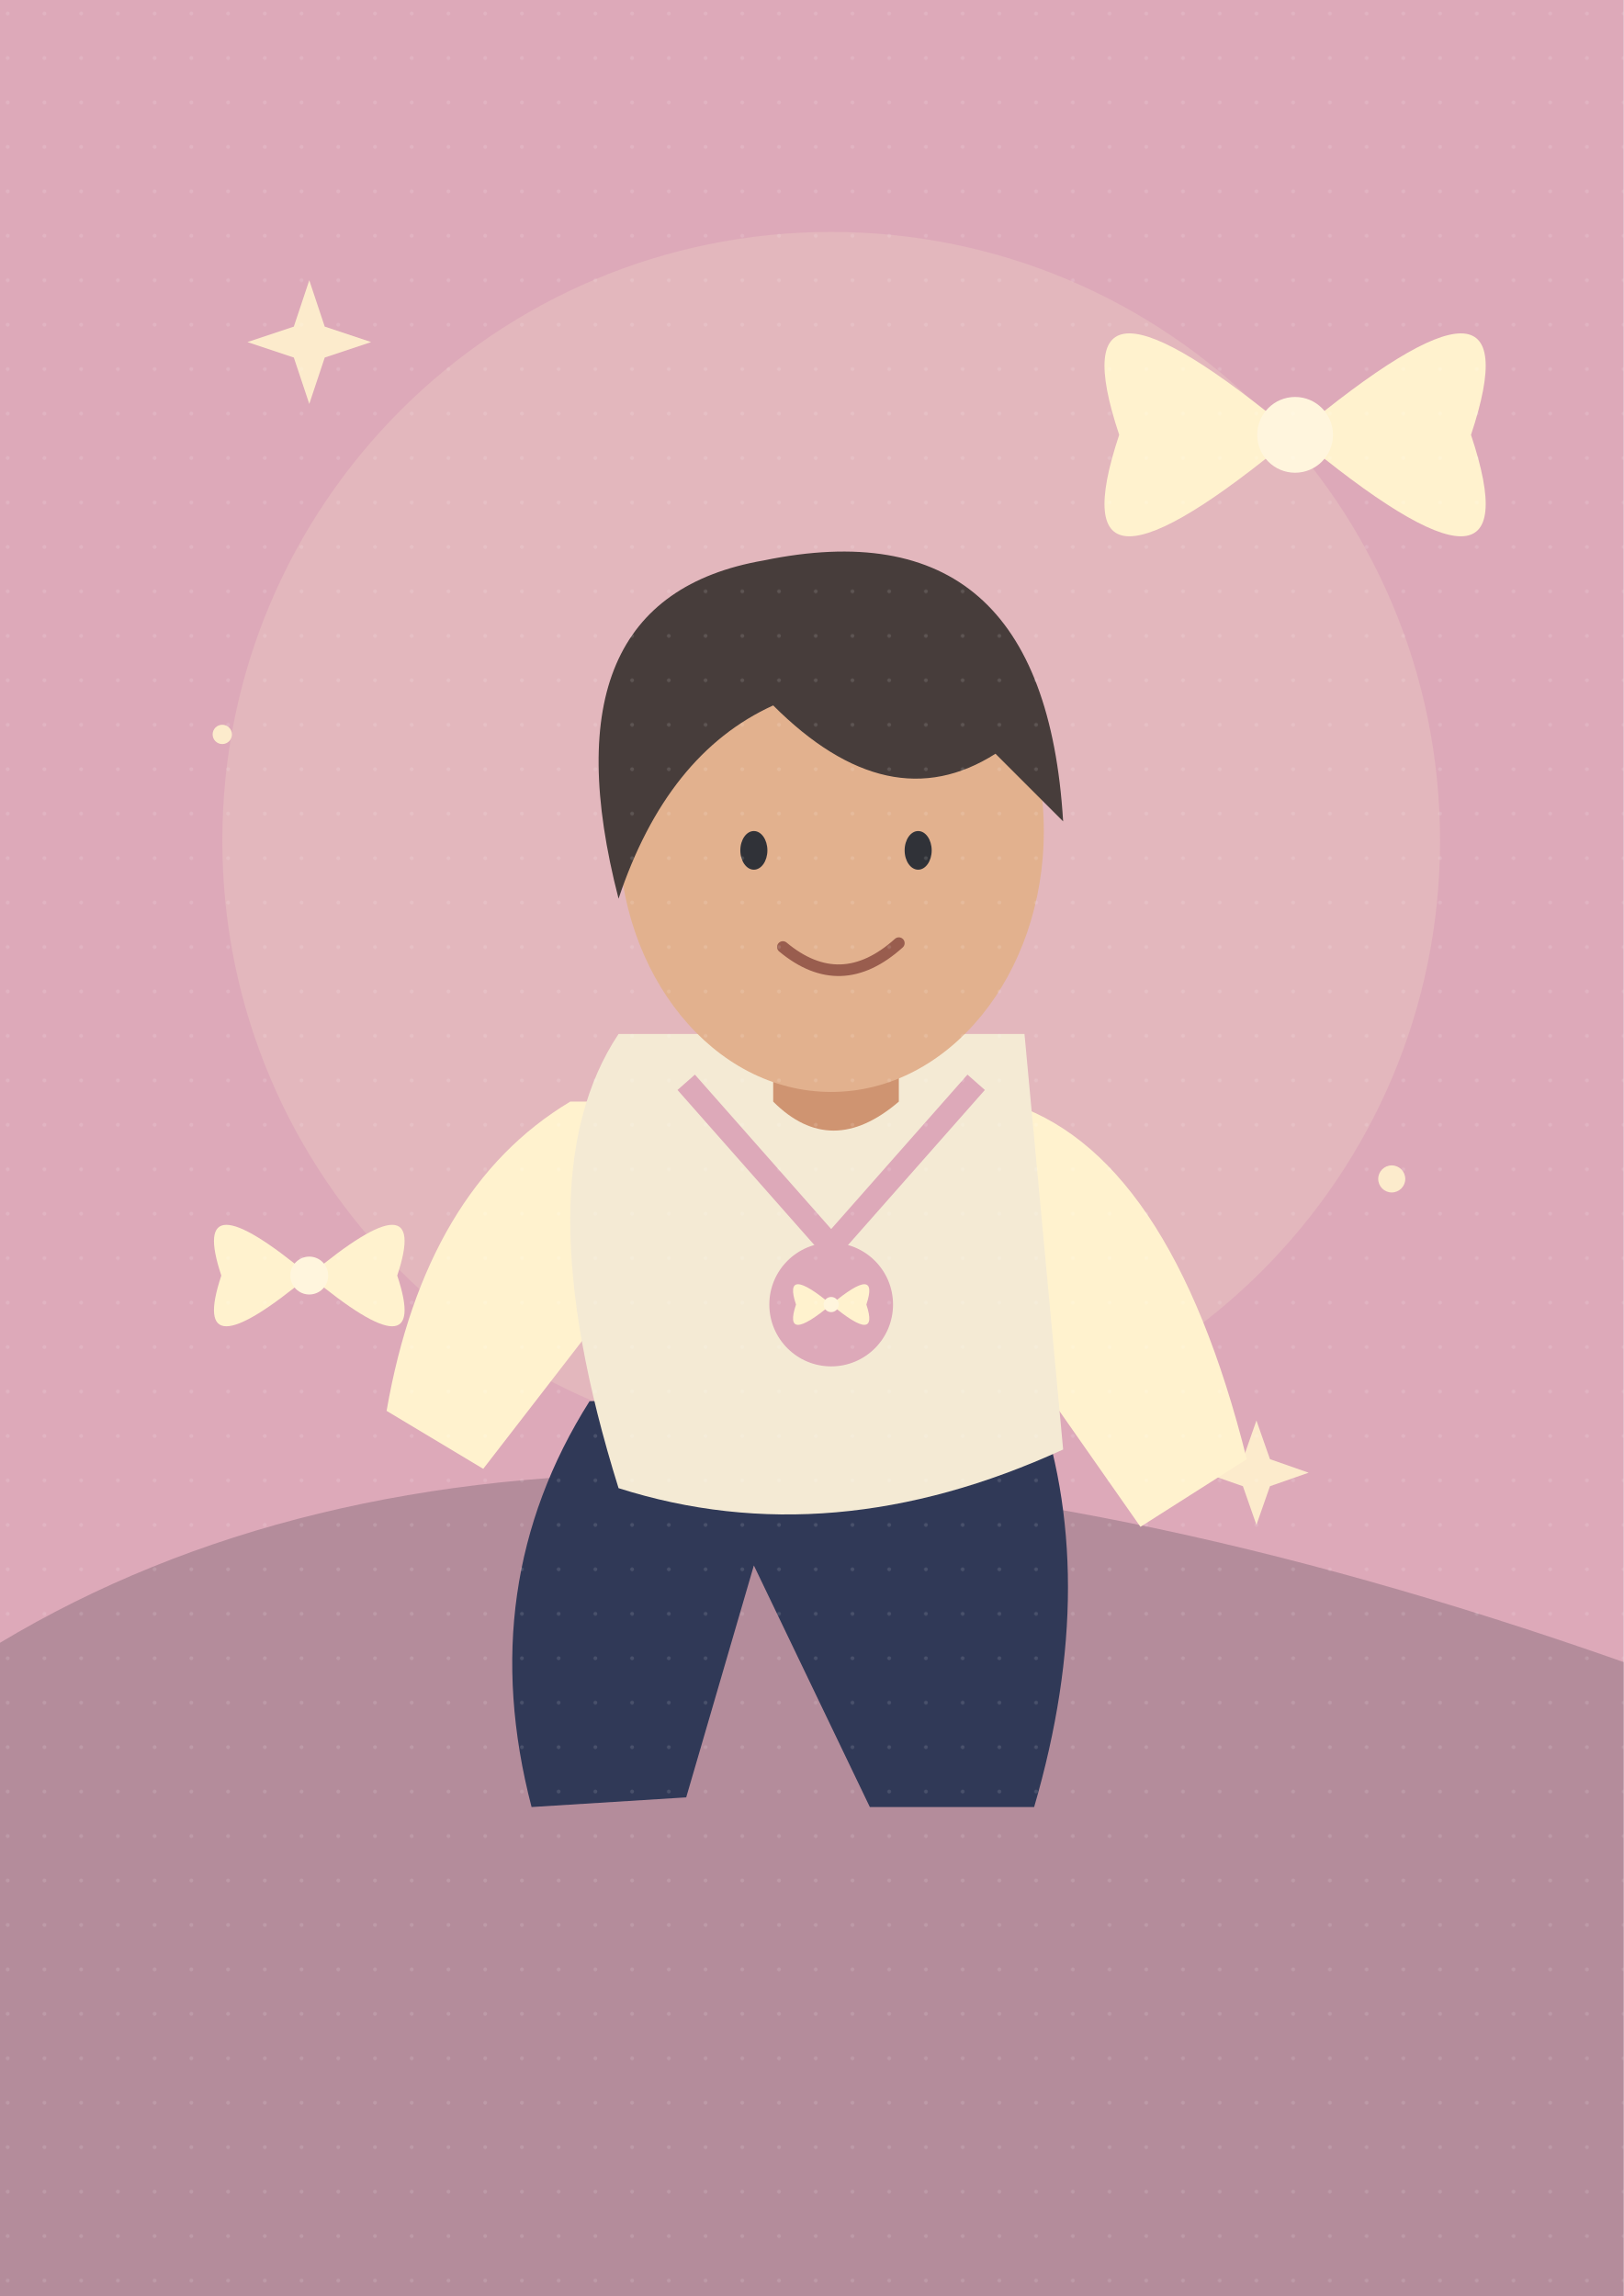
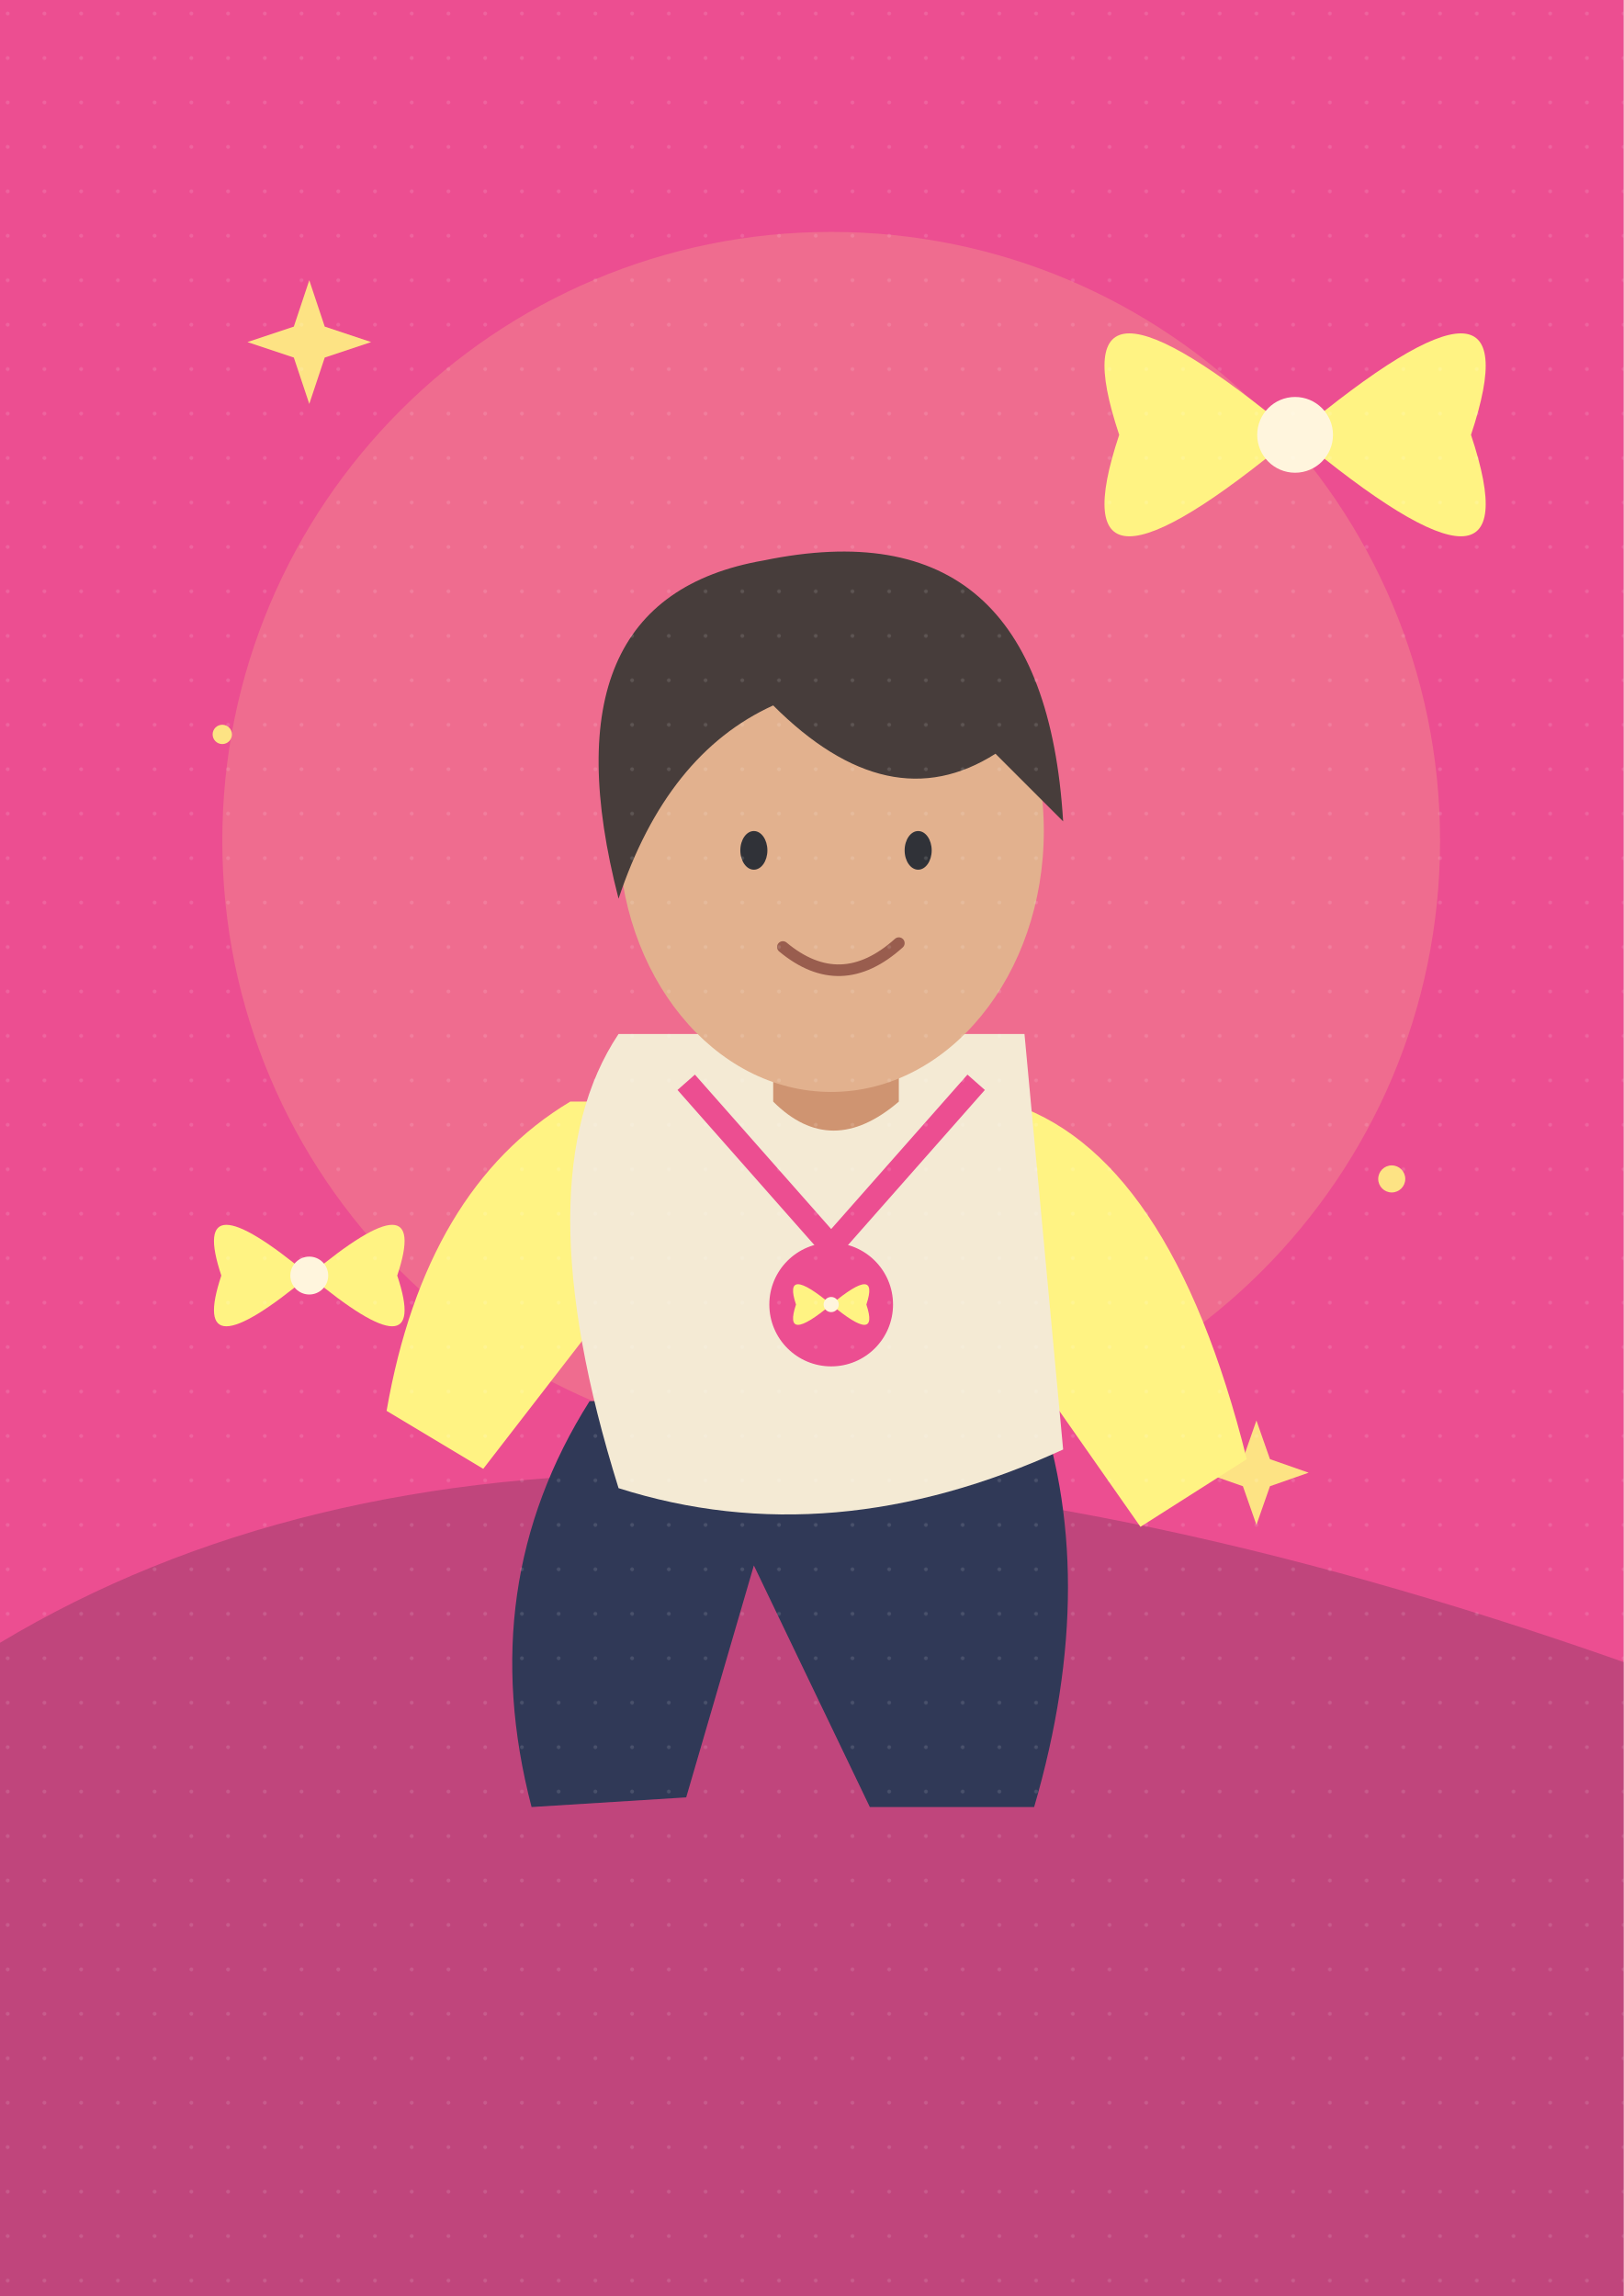
<svg xmlns="http://www.w3.org/2000/svg" width="840" height="1188" viewBox="0 0 840 1188">
  <defs>
    <pattern id="grain" width="19" height="23" patternUnits="userSpaceOnUse">
      <circle cx="4" cy="7" r="1" fill="#fff" opacity=".12" />
    </pattern>
  </defs>
-   <rect width="840" height="1188" fill="#DDA9B9" />
-   <circle cx="430" cy="435" r="315" fill="#FFF2CE" opacity=".18" />
+   <rect width="840" height="1188" fill="#EC4E91" />
+   <circle cx="430" cy="435" r="315" fill="#FFF383" opacity=".18" />
  <path d="M0 850Q300 670 840 860V1188H0Z" fill="#252532" opacity=".22" />
-   <g color="#FFF2CE">
+   <g color="#FFF383">
    <g transform="translate(670 225) scale(1.4)">
      <path d="M0 0Q-90-75-65 0Q-90 75 0 0Q90-75 65 0Q90 75 0 0" fill="currentColor" />
      <circle r="14" fill="#fff5dd" />
    </g>
    <g transform="translate(160 660) scale(.7)">
      <path d="M0 0Q-90-75-65 0Q-90 75 0 0Q90-75 65 0Q90 75 0 0" fill="currentColor" />
      <circle r="14" fill="#fff5dd" />
    </g>
  </g>
-   <g fill="#FFF2CE" opacity=".9">
+   <g fill="#FFF383" opacity=".9">
    <path d="M160 145l8 24 24 8-24 8-8 24-8-24-24-8 24-8Z" />
    <circle cx="115" cy="380" r="5" />
    <circle cx="720" cy="610" r="7" />
    <path d="M650 735l7 20 20 7-20 7-7 20-7-20-20-7 20-7Z" />
  </g>
  <g transform="translate(430 580)">
    <path d="M-125 145Q-185 240-155 355L-75 350L-40 230L20 355L105 355Q140 235 105 140Z" fill="#303957" />
-     <path d="M-135-10Q-210 35-230 150L-180 180L-95 70L90 110L160 210L215 175Q175 15 90-10Z" fill="#FFF2CE" />
+     <path d="M-135-10Q-210 35-230 150L-180 180L-95 70L90 110L160 210L215 175Q175 15 90-10Z" fill="#FFF383" />
    <path d="M-110-45Q-160 30-110 190Q0 225 120 170L100-45Z" fill="#F4EAD4" />
    <path d="M-30-60V-10Q0 20 35-10V-60" fill="#CF9471" />
    <ellipse cy="-150" rx="110" ry="135" fill="#E2B18E" />
    <path d="M-110-115Q-150-270-35-290Q110-320 120-155L85-190Q30-155-30-215Q-85-190-110-115" fill="#473D3B" />
    <ellipse cx="-40" cy="-140" rx="7" ry="10" fill="#303238" />
    <ellipse cx="45" cy="-140" rx="7" ry="10" fill="#303238" />
    <path d="M-25-90Q5-65 35-92" fill="none" stroke="#995D4E" stroke-width="6" stroke-linecap="round" />
-     <path d="M-75-20L0 65L75-20" fill="none" stroke="#DDA9B9" stroke-width="12" />
-     <circle cy="95" r="32" fill="#DDA9B9" />
-     <g color="#FFF2CE" transform="translate(0 95) scale(.28)">
+     <path d="M-75-20L0 65L75-20" fill="none" stroke="#EC4E91" stroke-width="12" />
+     <circle cy="95" r="32" fill="#EC4E91" />
+     <g color="#FFF383" transform="translate(0 95) scale(.28)">
      <path d="M0 0Q-90-75-65 0Q-90 75 0 0Q90-75 65 0Q90 75 0 0" fill="currentColor" />
      <circle r="14" fill="#fff5dd" />
    </g>
  </g>
  <rect width="840" height="1188" fill="url(#grain)" />
</svg>
